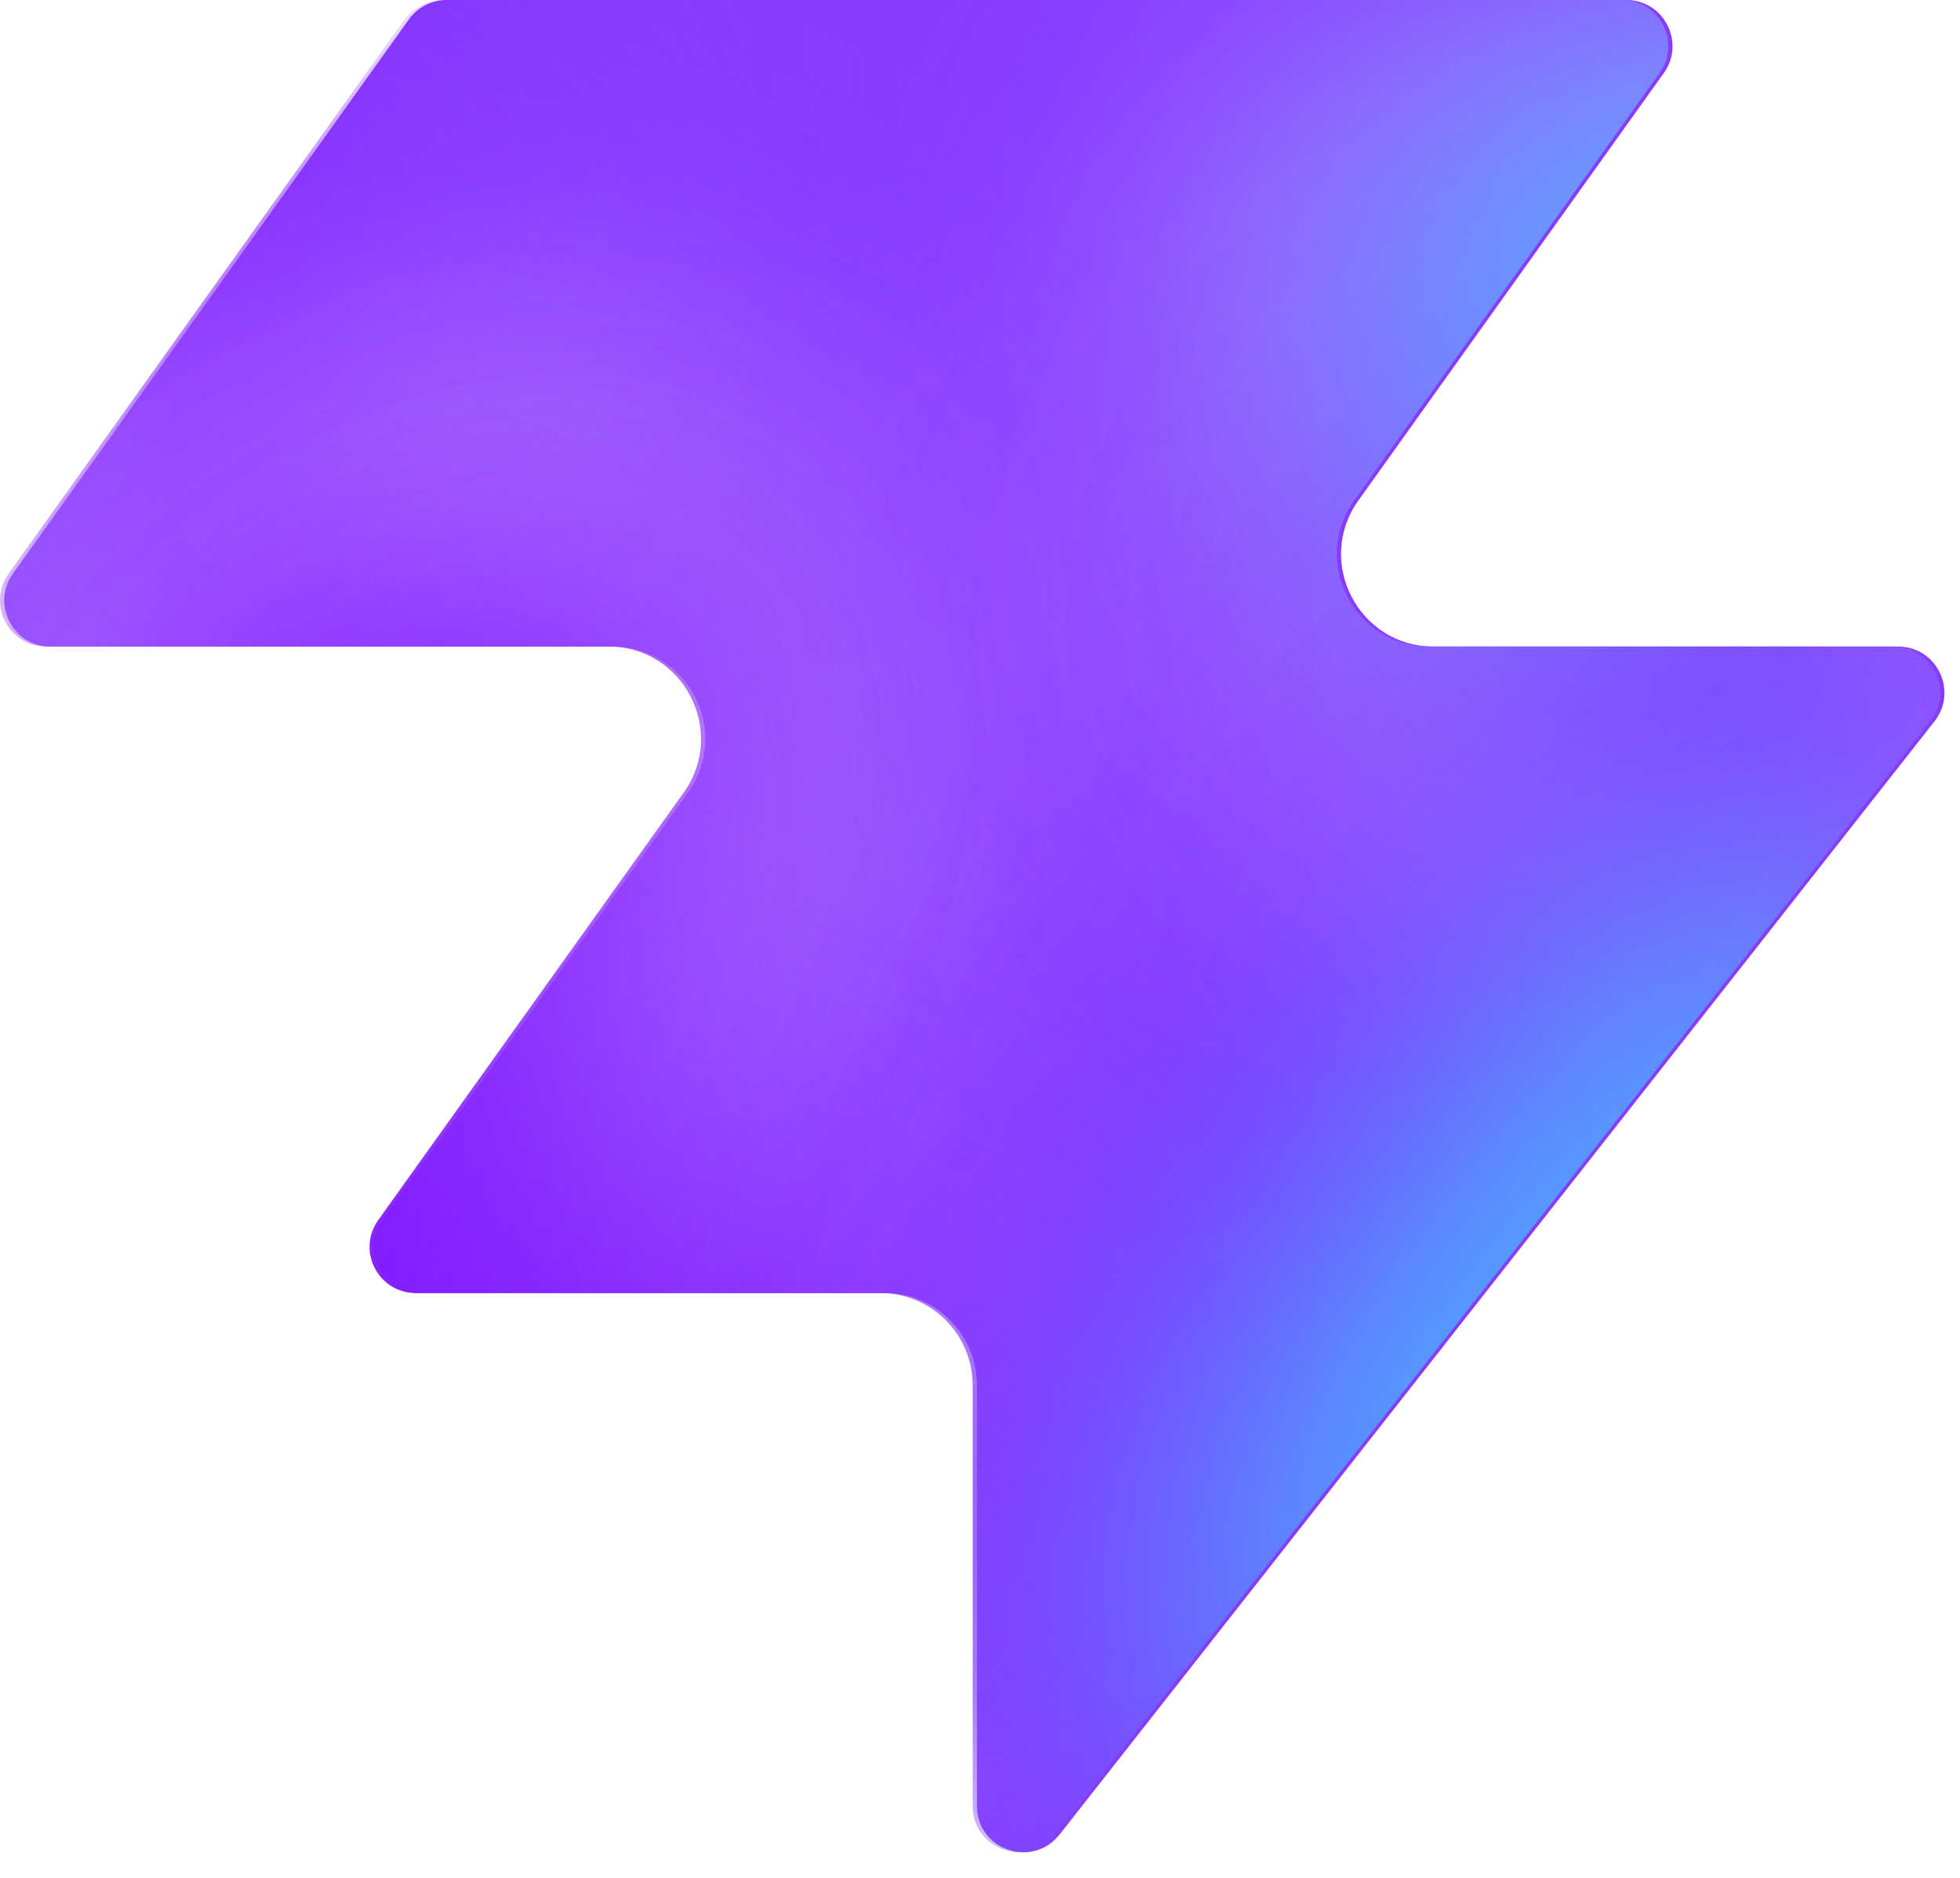
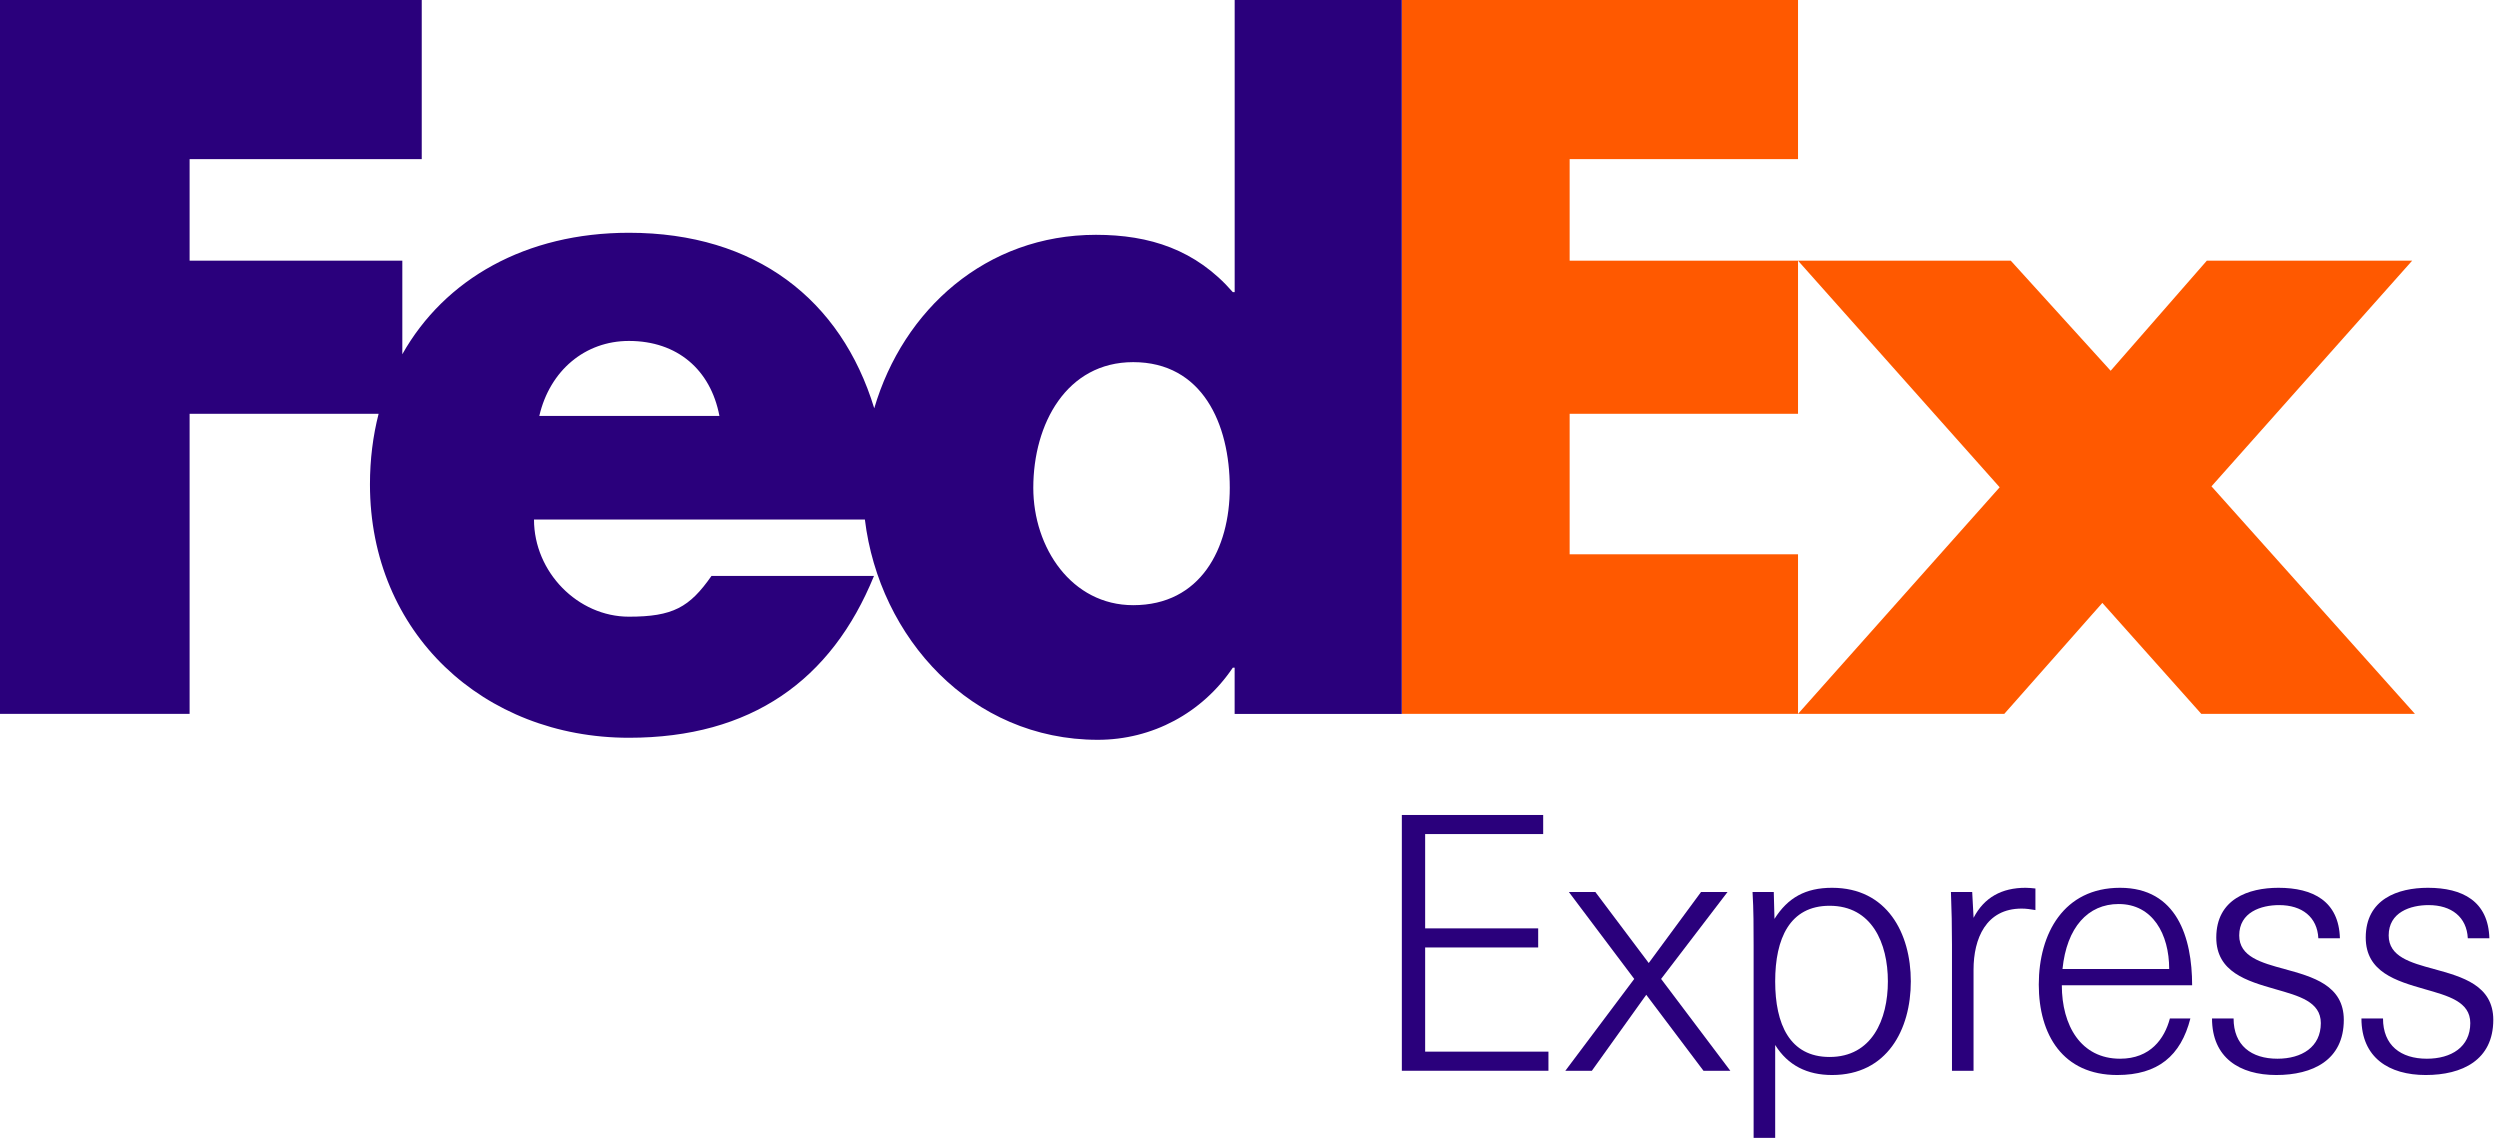
- <svg xmlns="http://www.w3.org/2000/svg" width="48" height="46" fill="none" viewBox="0 0 48 46">
-   <path fill="#863bff" d="M25.946 44.938c-.664.845-2.021.375-2.021-.698V33.937a2.26 2.26 0 0 0-2.262-2.262H10.287c-.92 0-1.456-1.04-.92-1.788l7.48-10.471c1.07-1.497 0-3.578-1.842-3.578H1.237c-.92 0-1.456-1.04-.92-1.788L10.013.474c.214-.297.556-.474.92-.474h28.894c.92 0 1.456 1.04.92 1.788l-7.48 10.471c-1.07 1.498 0 3.579 1.842 3.579h11.377c.943 0 1.473 1.088.89 1.83L25.947 44.94z" style="fill:#863bff;fill:color(display-p3 .525 .23 1);fill-opacity:1" />
-   <mask id="a" width="48" height="46" x="0" y="0" maskUnits="userSpaceOnUse" style="mask-type:alpha">
-     <path fill="#000" d="M25.842 44.938c-.664.844-2.021.375-2.021-.698V33.937a2.26 2.26 0 0 0-2.262-2.262H10.183c-.92 0-1.456-1.04-.92-1.788l7.48-10.471c1.07-1.498 0-3.579-1.842-3.579H1.133c-.92 0-1.456-1.04-.92-1.787L9.91.473c.214-.297.556-.474.92-.474h28.894c.92 0 1.456 1.04.92 1.788l-7.48 10.471c-1.07 1.498 0 3.578 1.842 3.578h11.377c.943 0 1.473 1.088.89 1.832L25.843 44.94z" style="fill:#000;fill-opacity:1" />
-   </mask>
-   <g mask="url(#a)">
-     <g filter="url(#b)">
-       <ellipse cx="5.508" cy="14.704" fill="#ede6ff" rx="5.508" ry="14.704" style="fill:#ede6ff;fill:color(display-p3 .927 .903 1);fill-opacity:1" transform="matrix(.00324 1 1 -.00324 -4.47 31.516)" />
-     </g>
-     <g filter="url(#c)">
-       <ellipse cx="10.399" cy="29.851" fill="#ede6ff" rx="10.399" ry="29.851" style="fill:#ede6ff;fill:color(display-p3 .927 .903 1);fill-opacity:1" transform="matrix(.00324 1 1 -.00324 -39.328 7.883)" />
-     </g>
-     <g filter="url(#d)">
-       <ellipse cx="5.508" cy="30.487" fill="#7e14ff" rx="5.508" ry="30.487" style="fill:#7e14ff;fill:color(display-p3 .492 .077 1);fill-opacity:1" transform="rotate(89.814 -25.913 -14.639)scale(1 -1)" />
-     </g>
-     <g filter="url(#e)">
-       <ellipse cx="5.508" cy="30.599" fill="#7e14ff" rx="5.508" ry="30.599" style="fill:#7e14ff;fill:color(display-p3 .492 .077 1);fill-opacity:1" transform="rotate(89.814 -32.644 -3.334)scale(1 -1)" />
-     </g>
-     <g filter="url(#f)">
-       <ellipse cx="5.508" cy="30.599" fill="#7e14ff" rx="5.508" ry="30.599" style="fill:#7e14ff;fill:color(display-p3 .492 .077 1);fill-opacity:1" transform="matrix(.00324 1 1 -.00324 -34.34 30.47)" />
-     </g>
-     <g filter="url(#g)">
-       <ellipse cx="14.072" cy="22.078" fill="#ede6ff" rx="14.072" ry="22.078" style="fill:#ede6ff;fill:color(display-p3 .927 .903 1);fill-opacity:1" transform="rotate(93.35 24.506 48.493)scale(-1 1)" />
-     </g>
-     <g filter="url(#h)">
-       <ellipse cx="3.47" cy="21.501" fill="#7e14ff" rx="3.47" ry="21.501" style="fill:#7e14ff;fill:color(display-p3 .492 .077 1);fill-opacity:1" transform="rotate(89.009 28.708 47.59)scale(-1 1)" />
-     </g>
-     <g filter="url(#i)">
-       <ellipse cx="3.47" cy="21.501" fill="#7e14ff" rx="3.47" ry="21.501" style="fill:#7e14ff;fill:color(display-p3 .492 .077 1);fill-opacity:1" transform="rotate(89.009 28.708 47.59)scale(-1 1)" />
-     </g>
-     <g filter="url(#j)">
-       <ellipse cx=".387" cy="8.972" fill="#7e14ff" rx="4.407" ry="29.108" style="fill:#7e14ff;fill:color(display-p3 .492 .077 1);fill-opacity:1" transform="rotate(39.51 .387 8.972)" />
-     </g>
-     <g filter="url(#k)">
-       <ellipse cx="47.523" cy="-6.092" fill="#7e14ff" rx="4.407" ry="29.108" style="fill:#7e14ff;fill:color(display-p3 .492 .077 1);fill-opacity:1" transform="rotate(37.892 47.523 -6.092)" />
-     </g>
-     <g filter="url(#l)">
-       <ellipse cx="41.412" cy="6.333" fill="#47bfff" rx="5.971" ry="9.665" style="fill:#47bfff;fill:color(display-p3 .28 .748 1);fill-opacity:1" transform="rotate(37.892 41.412 6.333)" />
-     </g>
-     <g filter="url(#m)">
-       <ellipse cx="-1.879" cy="38.332" fill="#7e14ff" rx="4.407" ry="29.108" style="fill:#7e14ff;fill:color(display-p3 .492 .077 1);fill-opacity:1" transform="rotate(37.892 -1.88 38.332)" />
-     </g>
-     <g filter="url(#n)">
-       <ellipse cx="-1.879" cy="38.332" fill="#7e14ff" rx="4.407" ry="29.108" style="fill:#7e14ff;fill:color(display-p3 .492 .077 1);fill-opacity:1" transform="rotate(37.892 -1.88 38.332)" />
-     </g>
-     <g filter="url(#o)">
-       <ellipse cx="35.651" cy="29.907" fill="#7e14ff" rx="4.407" ry="29.108" style="fill:#7e14ff;fill:color(display-p3 .492 .077 1);fill-opacity:1" transform="rotate(37.892 35.651 29.907)" />
-     </g>
-     <g filter="url(#p)">
-       <ellipse cx="38.418" cy="32.4" fill="#47bfff" rx="5.971" ry="15.297" style="fill:#47bfff;fill:color(display-p3 .28 .748 1);fill-opacity:1" transform="rotate(37.892 38.418 32.4)" />
-     </g>
+ <svg xmlns="http://www.w3.org/2000/svg" width="372.68" height="169.625" viewBox="-0.81 -0.354 74.536 33.925" xml:space="preserve">
+   <g transform="translate(-0.81,-0.3540003)">
+     <polygon points="59.95,7.772 62.928,11.054 65.795,7.772 71.917,7.772 65.934,14.5 71.999,21.283 65.63,21.283 62.68,17.975 59.757,21.283 53.607,21.283 59.619,14.528 53.607,7.772" style="fill:#ff5900" />
+     <polygon points="53.607,7.772 53.607,12.337 46.798,12.337 46.798,16.526 53.607,16.526 53.607,21.283 41.794,21.283 41.794,0 53.607,0 53.607,4.744 46.798,4.744 46.798,7.772" style="fill:#ff5900" />
+     <path d="M 36.811,0 V 8.71 H 36.756 C 35.652,7.442 34.274,7.001 32.675,7.001 c -3.276,0 -5.744,2.228 -6.61,5.172 C 25.076,8.929 22.528,6.94 18.75,6.94 c -3.068,0 -5.491,1.377 -6.755,3.621 V 7.772 H 5.653 V 4.744 h 6.921 V 0 H 0 v 21.283 h 5.653 v -8.946 h 5.635 c -0.168,0.657 -0.258,1.361 -0.258,2.104 0,4.439 3.392,7.555 7.72,7.555 3.64,0 6.039,-1.709 7.307,-4.824 h -4.845 c -0.655,0.937 -1.152,1.214 -2.462,1.214 -1.519,0 -2.829,-1.325 -2.829,-2.896 h 9.865 c 0.428,3.526 3.175,6.567 6.944,6.567 1.626,0 3.115,-0.8 4.025,-2.15 h 0.055 v 1.378 h 4.983 V 0 H 36.811 z M 16.079,12.4 c 0.314,-1.352 1.363,-2.235 2.672,-2.235 1.441,0 2.436,0.856 2.698,2.235 0.11,0 -5.37,0 -5.37,0 z m 17.707,5.643 c -1.837,0 -2.979,-1.712 -2.979,-3.499 0,-1.91 0.993,-3.747 2.979,-3.747 2.059,0 2.879,1.837 2.879,3.747 0,1.811 -0.869,3.499 -2.879,3.499 z" style="fill:#2a007c" />
+     <path d="m 41.795,31.925 v -7.627 h 4.214 v 0.569 H 42.49 v 2.812 h 3.37 v 0.569 h -3.37 v 3.106 h 3.676 v 0.57 h -4.371 z" style="fill:#2a007c" />
+     <path d="m 46.669,31.925 2.055,-2.739 -1.949,-2.591 h 0.79 l 1.591,2.117 1.559,-2.117 h 0.79 l -1.98,2.591 2.064,2.739 h -0.8 l -1.707,-2.266 -1.622,2.266 h -0.791 z" style="fill:#2a007c" />
+     <path d="m 52.926,33.925 h -0.643 v -5.739 c 0,-0.527 0,-1.063 -0.032,-1.591 h 0.633 l 0.021,0.801 c 0.399,-0.633 0.926,-0.927 1.717,-0.927 1.643,0 2.348,1.358 2.348,2.79 0,1.434 -0.705,2.792 -2.348,2.792 -0.738,0 -1.317,-0.284 -1.696,-0.896 v 2.77 z m 3.36,-4.666 c 0,-1.137 -0.475,-2.254 -1.738,-2.254 -1.19,0 -1.622,0.98 -1.622,2.254 0,1.275 0.432,2.254 1.622,2.254 1.264,0 1.738,-1.116 1.738,-2.254 z" style="fill:#2a007c" />
+     <path d="m 60.274,27.089 c -1.064,0 -1.434,0.896 -1.434,1.822 v 3.014 h -0.643 v -3.762 c 0,-0.516 -0.01,-1.041 -0.031,-1.568 H 58.8 l 0.041,0.769 c 0.316,-0.61 0.844,-0.895 1.549,-0.895 0.095,0 0.2,0.01 0.295,0.021 v 0.643 C 60.537,27.11 60.421,27.089 60.274,27.089 z" style="fill:#2a007c" />
+     <path d="m 61.472,29.375 c 0,1.2 0.568,2.19 1.737,2.19 0.905,0 1.327,-0.6 1.485,-1.2 h 0.611 c -0.285,1.116 -0.97,1.686 -2.181,1.686 -1.622,0 -2.339,-1.201 -2.339,-2.696 0,-1.527 0.748,-2.886 2.423,-2.886 1.696,0 2.149,1.484 2.149,2.906 h -3.885 z m 0.02,-0.484 h 3.181 c 0,-1.043 -0.494,-1.938 -1.506,-1.938 -0.916,-10e-4 -1.549,0.694 -1.675,1.938 z" style="fill:#2a007c" />
+     <path d="m 67.866,32.051 c -1.095,0 -1.916,-0.517 -1.916,-1.686 h 0.643 c 0,0.8 0.526,1.2 1.306,1.2 0.727,0 1.295,-0.348 1.295,-1.062 0,-0.643 -0.663,-0.812 -1.358,-1.012 -0.842,-0.242 -1.759,-0.506 -1.759,-1.538 0,-1.147 0.958,-1.484 1.854,-1.484 1.031,0 1.801,0.399 1.832,1.505 H 69.12 c -0.031,-0.631 -0.484,-0.989 -1.169,-0.989 -0.537,0 -1.19,0.21 -1.19,0.905 0,0.633 0.653,0.812 1.348,1.001 0.844,0.231 1.77,0.484 1.77,1.517 -0.001,1.2 -0.927,1.643 -2.013,1.643 z" style="fill:#2a007c" />
+     <path d="m 72.322,32.051 c -1.096,0 -1.917,-0.517 -1.917,-1.686 h 0.643 c 0,0.8 0.526,1.2 1.307,1.2 0.727,0 1.295,-0.348 1.295,-1.062 0,-0.643 -0.664,-0.812 -1.359,-1.012 -0.842,-0.242 -1.758,-0.506 -1.758,-1.538 0,-1.147 0.958,-1.484 1.854,-1.484 1.031,0 1.801,0.399 1.832,1.505 h -0.643 c -0.031,-0.631 -0.484,-0.989 -1.169,-0.989 -0.537,0 -1.19,0.21 -1.19,0.905 0,0.633 0.653,0.812 1.349,1.001 0.843,0.231 1.77,0.484 1.77,1.517 -0.002,1.2 -0.929,1.643 -2.014,1.643 z" style="fill:#2a007c" />
  </g>
-   <defs>
-     <filter id="b" width="60.045" height="41.654" x="-19.77" y="16.149" color-interpolation-filters="sRGB" filterUnits="userSpaceOnUse">
-       <feFlood flood-opacity="0" result="BackgroundImageFix" />
-       <feBlend in="SourceGraphic" in2="BackgroundImageFix" result="shape" />
-       <feGaussianBlur result="effect1_foregroundBlur_2002_17158" stdDeviation="7.659" />
-     </filter>
-     <filter id="c" width="90.34" height="51.437" x="-54.613" y="-7.533" color-interpolation-filters="sRGB" filterUnits="userSpaceOnUse">
-       <feFlood flood-opacity="0" result="BackgroundImageFix" />
-       <feBlend in="SourceGraphic" in2="BackgroundImageFix" result="shape" />
-       <feGaussianBlur result="effect1_foregroundBlur_2002_17158" stdDeviation="7.659" />
-     </filter>
-     <filter id="d" width="79.355" height="29.4" x="-49.64" y="2.03" color-interpolation-filters="sRGB" filterUnits="userSpaceOnUse">
-       <feFlood flood-opacity="0" result="BackgroundImageFix" />
-       <feBlend in="SourceGraphic" in2="BackgroundImageFix" result="shape" />
-       <feGaussianBlur result="effect1_foregroundBlur_2002_17158" stdDeviation="4.596" />
-     </filter>
-     <filter id="e" width="79.579" height="29.4" x="-45.045" y="20.029" color-interpolation-filters="sRGB" filterUnits="userSpaceOnUse">
-       <feFlood flood-opacity="0" result="BackgroundImageFix" />
-       <feBlend in="SourceGraphic" in2="BackgroundImageFix" result="shape" />
-       <feGaussianBlur result="effect1_foregroundBlur_2002_17158" stdDeviation="4.596" />
-     </filter>
-     <filter id="f" width="79.579" height="29.4" x="-43.513" y="21.178" color-interpolation-filters="sRGB" filterUnits="userSpaceOnUse">
-       <feFlood flood-opacity="0" result="BackgroundImageFix" />
-       <feBlend in="SourceGraphic" in2="BackgroundImageFix" result="shape" />
-       <feGaussianBlur result="effect1_foregroundBlur_2002_17158" stdDeviation="4.596" />
-     </filter>
-     <filter id="g" width="74.749" height="58.852" x="15.756" y="-17.901" color-interpolation-filters="sRGB" filterUnits="userSpaceOnUse">
-       <feFlood flood-opacity="0" result="BackgroundImageFix" />
-       <feBlend in="SourceGraphic" in2="BackgroundImageFix" result="shape" />
-       <feGaussianBlur result="effect1_foregroundBlur_2002_17158" stdDeviation="7.659" />
-     </filter>
-     <filter id="h" width="61.377" height="25.362" x="23.548" y="2.284" color-interpolation-filters="sRGB" filterUnits="userSpaceOnUse">
-       <feFlood flood-opacity="0" result="BackgroundImageFix" />
-       <feBlend in="SourceGraphic" in2="BackgroundImageFix" result="shape" />
-       <feGaussianBlur result="effect1_foregroundBlur_2002_17158" stdDeviation="4.596" />
-     </filter>
-     <filter id="i" width="61.377" height="25.362" x="23.548" y="2.284" color-interpolation-filters="sRGB" filterUnits="userSpaceOnUse">
-       <feFlood flood-opacity="0" result="BackgroundImageFix" />
-       <feBlend in="SourceGraphic" in2="BackgroundImageFix" result="shape" />
-       <feGaussianBlur result="effect1_foregroundBlur_2002_17158" stdDeviation="4.596" />
-     </filter>
-     <filter id="j" width="56.045" height="63.649" x="-27.636" y="-22.853" color-interpolation-filters="sRGB" filterUnits="userSpaceOnUse">
-       <feFlood flood-opacity="0" result="BackgroundImageFix" />
-       <feBlend in="SourceGraphic" in2="BackgroundImageFix" result="shape" />
-       <feGaussianBlur result="effect1_foregroundBlur_2002_17158" stdDeviation="4.596" />
-     </filter>
-     <filter id="k" width="54.814" height="64.646" x="20.116" y="-38.415" color-interpolation-filters="sRGB" filterUnits="userSpaceOnUse">
-       <feFlood flood-opacity="0" result="BackgroundImageFix" />
-       <feBlend in="SourceGraphic" in2="BackgroundImageFix" result="shape" />
-       <feGaussianBlur result="effect1_foregroundBlur_2002_17158" stdDeviation="4.596" />
-     </filter>
-     <filter id="l" width="33.541" height="35.313" x="24.641" y="-11.323" color-interpolation-filters="sRGB" filterUnits="userSpaceOnUse">
-       <feFlood flood-opacity="0" result="BackgroundImageFix" />
-       <feBlend in="SourceGraphic" in2="BackgroundImageFix" result="shape" />
-       <feGaussianBlur result="effect1_foregroundBlur_2002_17158" stdDeviation="4.596" />
-     </filter>
-     <filter id="m" width="54.814" height="64.646" x="-29.286" y="6.009" color-interpolation-filters="sRGB" filterUnits="userSpaceOnUse">
-       <feFlood flood-opacity="0" result="BackgroundImageFix" />
-       <feBlend in="SourceGraphic" in2="BackgroundImageFix" result="shape" />
-       <feGaussianBlur result="effect1_foregroundBlur_2002_17158" stdDeviation="4.596" />
-     </filter>
-     <filter id="n" width="54.814" height="64.646" x="-29.286" y="6.009" color-interpolation-filters="sRGB" filterUnits="userSpaceOnUse">
-       <feFlood flood-opacity="0" result="BackgroundImageFix" />
-       <feBlend in="SourceGraphic" in2="BackgroundImageFix" result="shape" />
-       <feGaussianBlur result="effect1_foregroundBlur_2002_17158" stdDeviation="4.596" />
-     </filter>
-     <filter id="o" width="54.814" height="64.646" x="8.244" y="-2.416" color-interpolation-filters="sRGB" filterUnits="userSpaceOnUse">
-       <feFlood flood-opacity="0" result="BackgroundImageFix" />
-       <feBlend in="SourceGraphic" in2="BackgroundImageFix" result="shape" />
-       <feGaussianBlur result="effect1_foregroundBlur_2002_17158" stdDeviation="4.596" />
-     </filter>
-     <filter id="p" width="39.409" height="43.623" x="18.713" y="10.588" color-interpolation-filters="sRGB" filterUnits="userSpaceOnUse">
-       <feFlood flood-opacity="0" result="BackgroundImageFix" />
-       <feBlend in="SourceGraphic" in2="BackgroundImageFix" result="shape" />
-       <feGaussianBlur result="effect1_foregroundBlur_2002_17158" stdDeviation="4.596" />
-     </filter>
-   </defs>
</svg>
